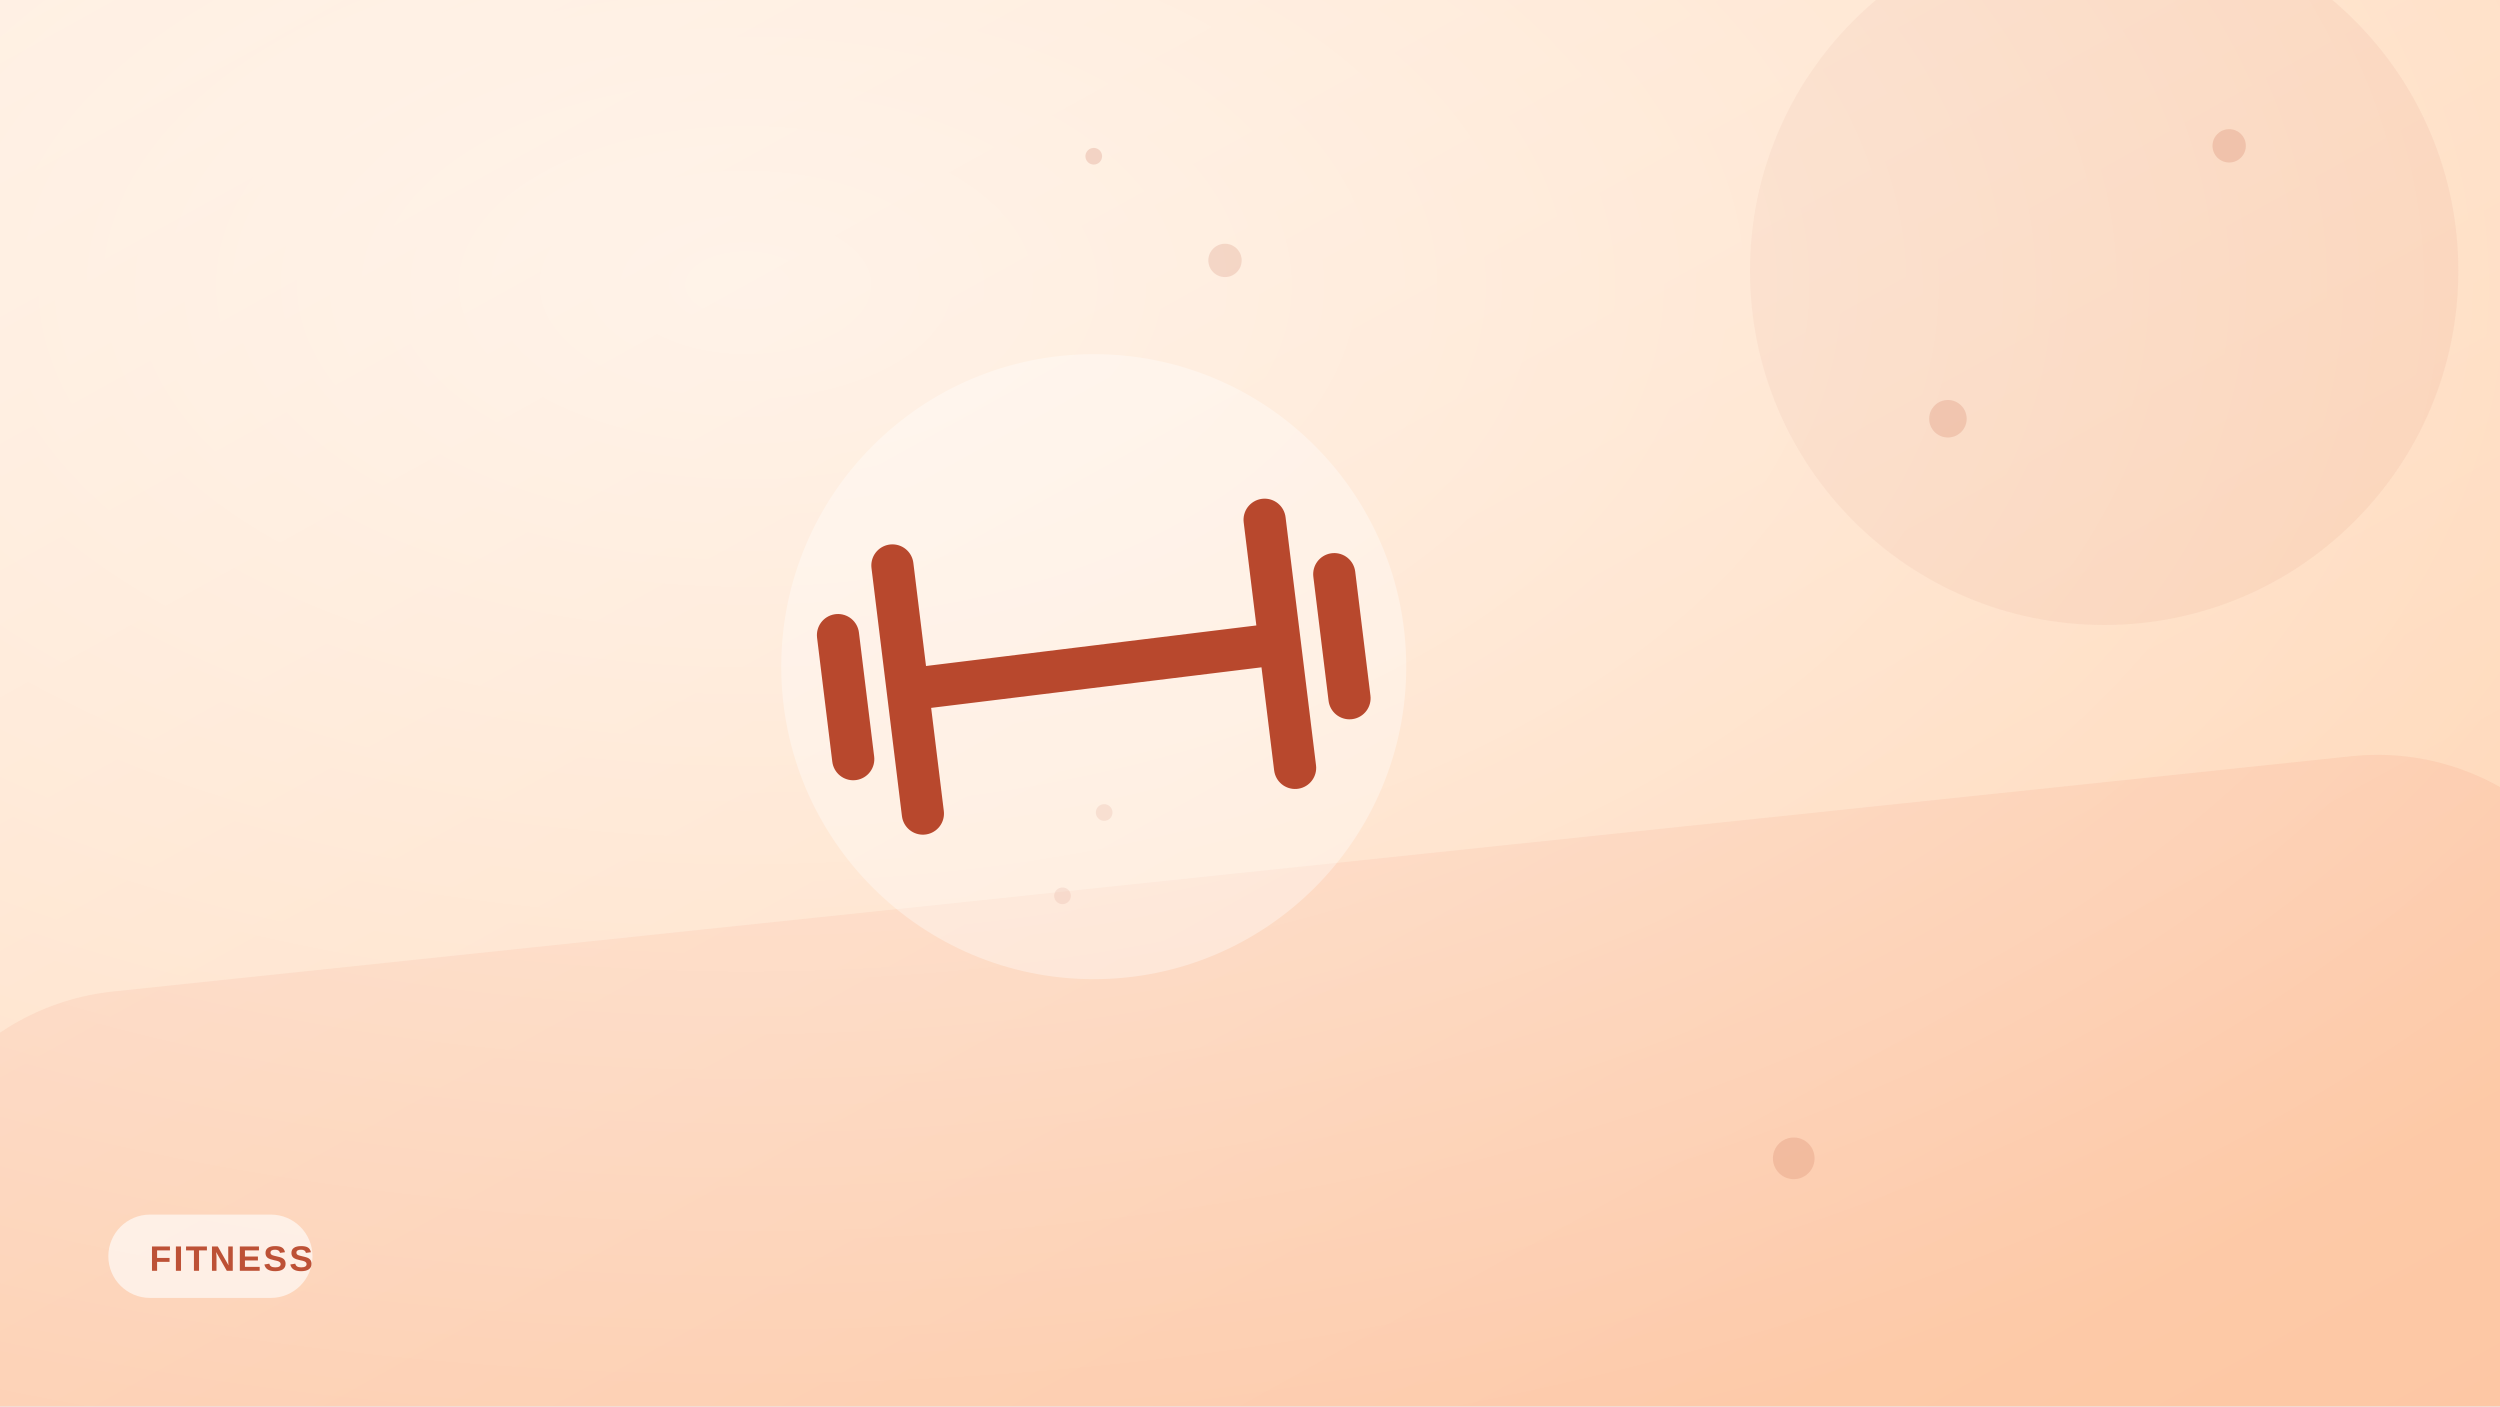
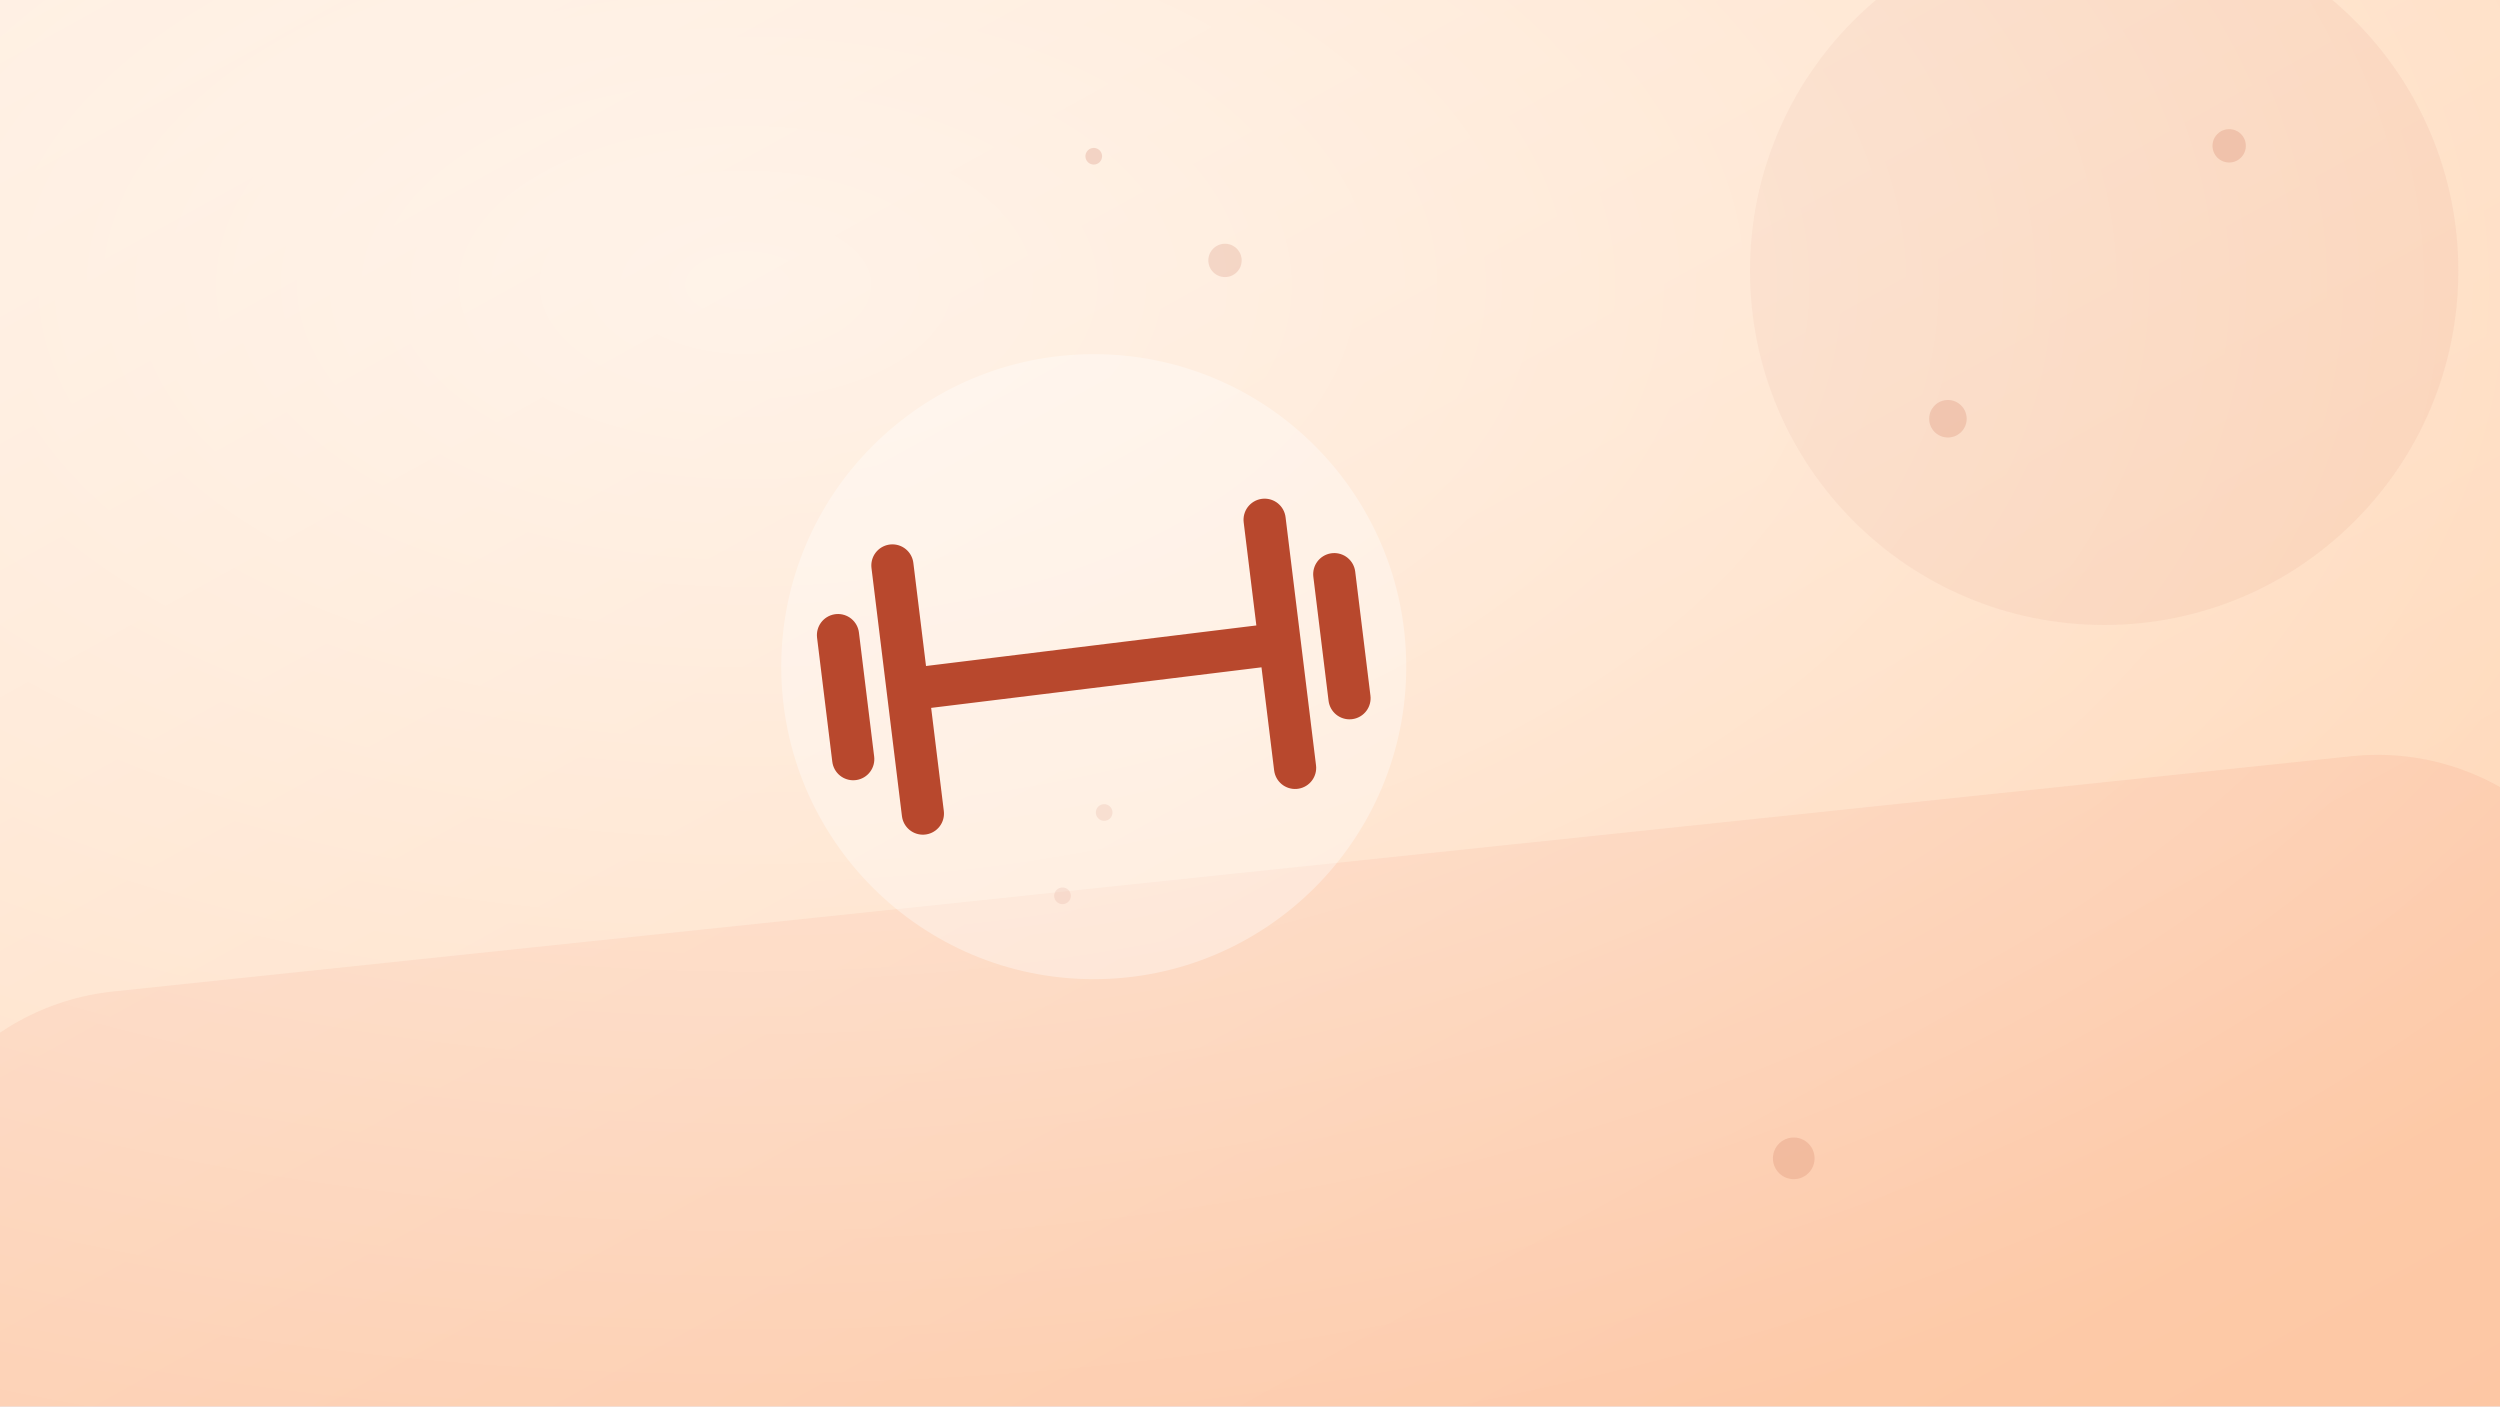
<svg xmlns="http://www.w3.org/2000/svg" viewBox="0 0 1200 675" width="1200" height="675" role="img" aria-label="Fitness">
  <defs>
    <linearGradient id="g1f32c5" x1="0" y1="0" x2="1" y2="1">
      <stop offset="0" stop-color="#FFE9D6" />
      <stop offset="1" stop-color="#FFD3B0" />
    </linearGradient>
    <radialGradient id="g1f32c5h" cx=".3" cy=".2" r=".9">
      <stop offset="0" stop-color="#FFFFFF" stop-opacity=".55" />
      <stop offset="1" stop-color="#FFFFFF" stop-opacity="0" />
    </radialGradient>
  </defs>
  <rect width="1200" height="675" fill="url(#g1f32c5)" />
  <rect x="-60" y="419" width="1320" height="420" rx="120" fill="#E9633F" opacity=".11" transform="rotate(-6 600 500)" />
  <circle cx="1010" cy="130" r="170" fill="#B23A1E" opacity=".07" />
  <rect width="1200" height="675" fill="url(#g1f32c5h)" />
  <circle cx="588" cy="125" r="8" fill="#B23A1E" opacity=".14" />
  <circle cx="530" cy="390" r="4" fill="#B23A1E" opacity=".15" />
  <circle cx="525" cy="75" r="4" fill="#B23A1E" opacity=".16" />
  <circle cx="510" cy="430" r="4" fill="#B23A1E" opacity=".14" />
  <circle cx="935" cy="201" r="9" fill="#B23A1E" opacity=".15" />
  <circle cx="1070" cy="70" r="8" fill="#B23A1E" opacity=".16" />
  <circle cx="861" cy="556" r="10" fill="#B23A1E" opacity=".14" />
  <circle cx="525" cy="320" r="150" fill="#FFFFFF" opacity=".34" />
  <g transform="translate(525,320) rotate(-7) scale(15)">
    <g transform="translate(-12,-12)" fill="none" stroke="#B23A1E" stroke-opacity=".92" stroke-width="1.35" stroke-linecap="round" stroke-linejoin="round">
      <path d="M6 8v8M4 10v4M18 8v8M20 10v4M6 12h12" />
    </g>
  </g>
-   <g opacity=".85">
-     <rect x="52" y="583" width="98" height="40" rx="20" fill="#FFFFFF" opacity=".72" />
-     <text x="111" y="610" text-anchor="middle" font-family="Instrument Sans,Arial,sans-serif" font-size="17" font-weight="700" letter-spacing="1.1" fill="#B23A1E">FITNESS</text>
-   </g>
</svg>
